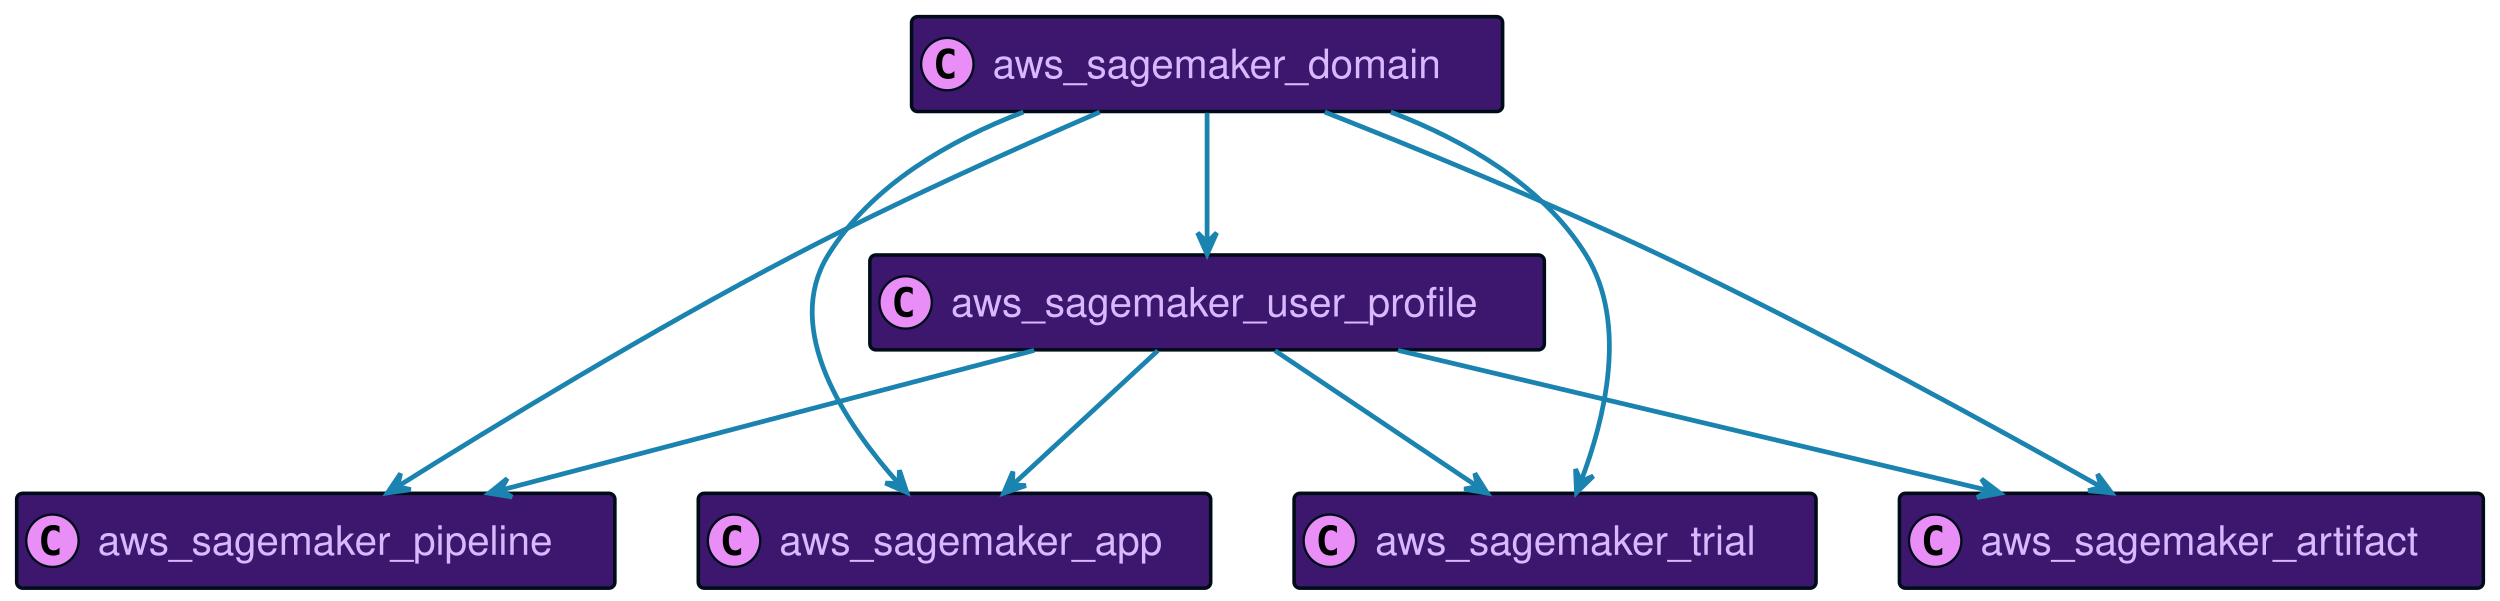
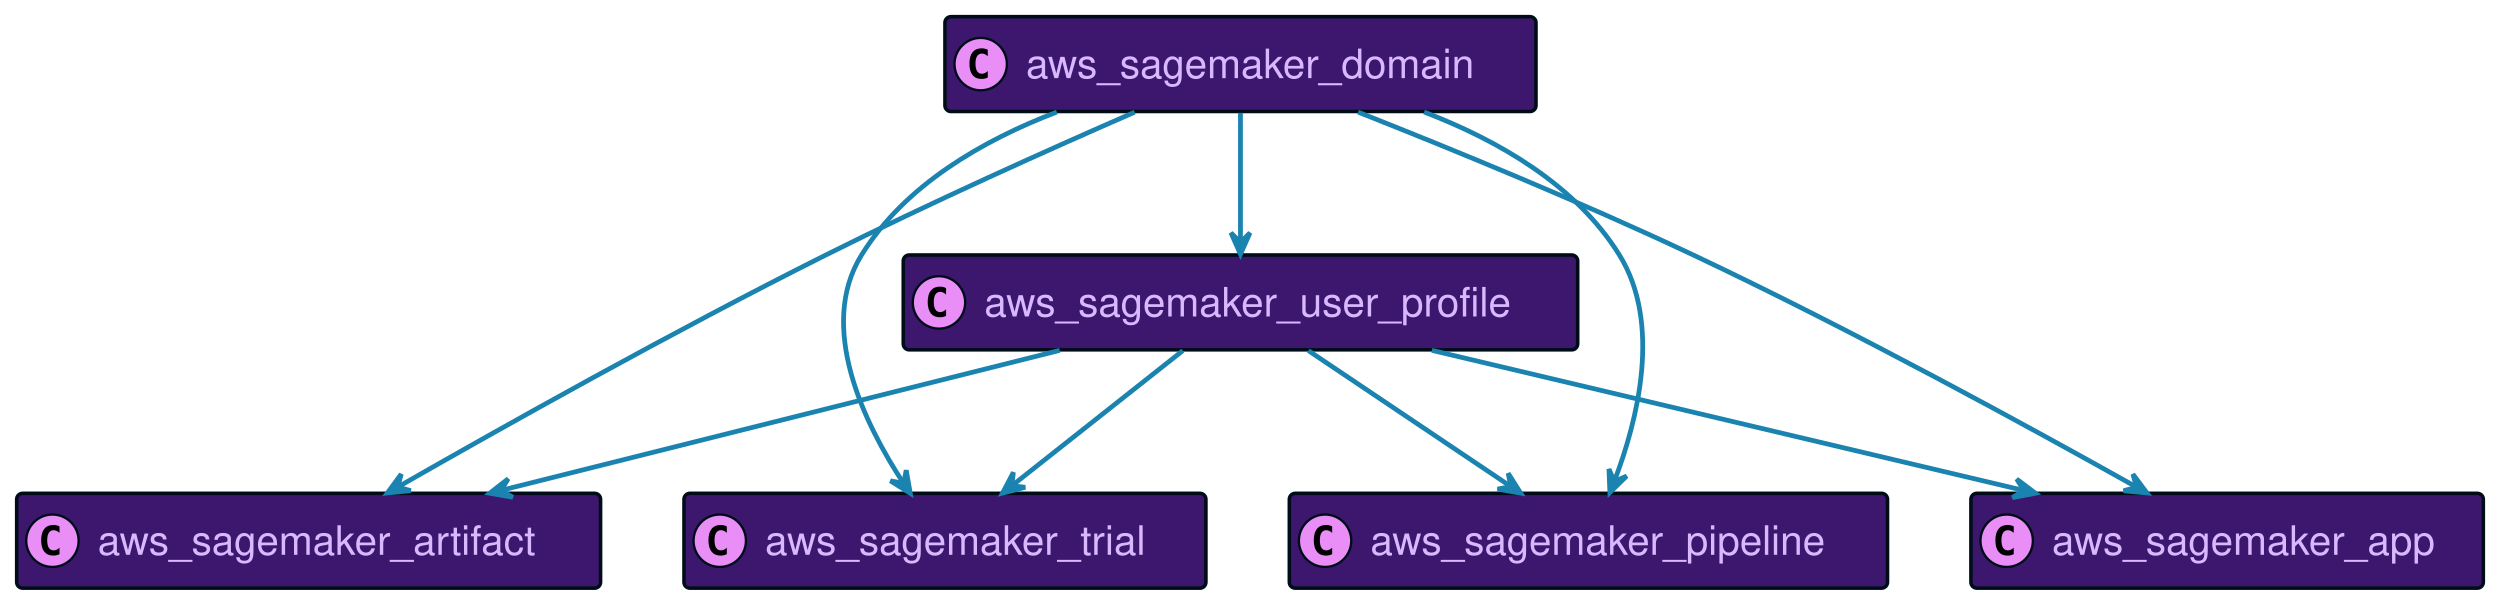
<svg xmlns="http://www.w3.org/2000/svg" xmlns:xlink="http://www.w3.org/1999/xlink" width="1049" height="252" preserveAspectRatio="none" style="width:1049px;height:252px;background:#00000000">
  <a xlink:actuate="onRequest" xlink:href="#a" xlink:show="new" xlink:title="#aws_sagemaker_domain" xlink:type="simple" target="_top">
-     <rect id="a" width="248" height="39.789" x="382.5" y="7" fill="#3D176E" rx="2.5" ry="2.5" style="stroke:#000d19;stroke-width:1.5" />
-     <circle cx="397.5" cy="26.895" r="11" fill="#E98DF7" style="stroke:#000d19;stroke-width:1" />
-     <path d="M400.469 32.535q-.578.297-1.219.438-.64.156-1.344.156-2.5 0-3.828-1.64-1.312-1.657-1.312-4.782t1.312-4.781q1.328-1.656 3.828-1.656.703 0 1.344.156.656.156 1.219.453v2.719q-.625-.578-1.219-.844-.594-.281-1.219-.281-1.344 0-2.031 1.078-.688 1.062-.688 3.156 0 2.094.688 3.172.688 1.062 2.031 1.062.625 0 1.219-.265.594-.281 1.219-.86v2.72Z" />
-     <text x="416.5" y="32.78" fill="#D9B8FF" font-family="Helvetica" font-size="17" textLength="206">aws_sagemaker_domain</text>
+     <rect id="a" width="248" height="39.789" x="396.5" y="7" fill="#3D176E" rx="2.5" ry="2.5" style="stroke:#000d19;stroke-width:1.5" />
+     <circle cx="411.5" cy="26.895" r="11" fill="#E98DF7" style="stroke:#000d19;stroke-width:1" />
+     <path d="M414.469 32.535q-.578.297-1.219.438-.64.156-1.344.156-2.5 0-3.828-1.64-1.312-1.657-1.312-4.782t1.312-4.781q1.328-1.656 3.828-1.656.703 0 1.344.156.656.156 1.219.453v2.719q-.625-.578-1.219-.844-.594-.281-1.219-.281-1.344 0-2.031 1.078-.688 1.062-.688 3.156 0 2.094.688 3.172.688 1.062 2.031 1.062.625 0 1.219-.265.594-.281 1.219-.86v2.72Z" />
+     <text x="430.5" y="32.78" fill="#D9B8FF" font-family="Helvetica" font-size="17" textLength="206">aws_sagemaker_domain</text>
  </a>
-   <a xlink:actuate="onRequest" xlink:href="#b" xlink:show="new" xlink:title="#aws_sagemaker_user_profile" xlink:type="simple" target="_top">
-     <rect id="b" width="283" height="39.789" x="365" y="107" fill="#3D176E" rx="2.5" ry="2.5" style="stroke:#000d19;stroke-width:1.5" />
-     <circle cx="380" cy="126.894" r="11" fill="#E98DF7" style="stroke:#000d19;stroke-width:1" />
-     <path d="M382.969 132.535q-.578.297-1.219.438-.64.156-1.344.156-2.5 0-3.828-1.64-1.312-1.657-1.312-4.782t1.312-4.781q1.328-1.657 3.828-1.657.703 0 1.344.157.656.156 1.219.453v2.719q-.625-.579-1.219-.844-.594-.281-1.219-.281-1.344 0-2.031 1.078-.688 1.062-.688 3.156 0 2.094.688 3.172.688 1.062 2.031 1.062.625 0 1.219-.265.594-.281 1.219-.86v2.72Z" />
-     <text x="399" y="132.78" fill="#D9B8FF" font-family="Helvetica" font-size="17" textLength="241">aws_sagemaker_user_profile</text>
-   </a>
-   <a xlink:actuate="onRequest" xlink:href="#c" xlink:show="new" xlink:title="#aws_sagemaker_pipeline" xlink:type="simple" target="_top">
-     <rect id="c" width="251" height="39.789" x="7" y="207" fill="#3D176E" rx="2.5" ry="2.5" style="stroke:#000d19;stroke-width:1.5" />
+   <a xlink:actuate="onRequest" xlink:href="#b" xlink:show="new" xlink:title="#aws_sagemaker_artifact" xlink:type="simple" target="_top">
+     <rect id="b" width="245" height="39.789" x="7" y="207" fill="#3D176E" rx="2.5" ry="2.5" style="stroke:#000d19;stroke-width:1.5" />
    <circle cx="22" cy="226.894" r="11" fill="#E98DF7" style="stroke:#000d19;stroke-width:1" />
    <path d="M24.969 232.535q-.578.297-1.219.438-.64.156-1.344.156-2.5 0-3.828-1.64-1.312-1.657-1.312-4.782t1.312-4.781q1.328-1.656 3.828-1.656.703 0 1.344.156.656.156 1.219.453v2.719q-.625-.579-1.219-.844-.594-.281-1.219-.281-1.343 0-2.031 1.078-.688 1.062-.688 3.156 0 2.094.688 3.172.688 1.062 2.031 1.062.625 0 1.219-.265.594-.281 1.219-.86v2.72Z" />
-     <text x="41" y="232.78" fill="#D9B8FF" font-family="Helvetica" font-size="17" textLength="209">aws_sagemaker_pipeline</text>
+     <text x="41" y="232.78" fill="#D9B8FF" font-family="Helvetica" font-size="17" textLength="203">aws_sagemaker_artifact</text>
  </a>
-   <a xlink:actuate="onRequest" xlink:href="#d" xlink:show="new" xlink:title="#aws_sagemaker_app" xlink:type="simple" target="_top">
-     <rect id="d" width="215" height="39.789" x="293" y="207" fill="#3D176E" rx="2.5" ry="2.5" style="stroke:#000d19;stroke-width:1.5" />
-     <circle cx="308" cy="226.894" r="11" fill="#E98DF7" style="stroke:#000d19;stroke-width:1" />
-     <path d="M310.969 232.535q-.578.297-1.219.438-.64.156-1.344.156-2.5 0-3.828-1.64-1.312-1.657-1.312-4.782t1.312-4.781q1.328-1.656 3.828-1.656.703 0 1.344.156.656.156 1.219.453v2.719q-.625-.579-1.219-.844-.594-.281-1.219-.281-1.344 0-2.031 1.078-.688 1.062-.688 3.156 0 2.094.688 3.172.688 1.062 2.031 1.062.625 0 1.219-.265.594-.281 1.219-.86v2.72Z" />
-     <text x="327" y="232.78" fill="#D9B8FF" font-family="Helvetica" font-size="17" textLength="173">aws_sagemaker_app</text>
+   <a xlink:actuate="onRequest" xlink:href="#c" xlink:show="new" xlink:title="#aws_sagemaker_trial" xlink:type="simple" target="_top">
+     <rect id="c" width="219" height="39.789" x="287" y="207" fill="#3D176E" rx="2.5" ry="2.5" style="stroke:#000d19;stroke-width:1.5" />
+     <circle cx="302" cy="226.894" r="11" fill="#E98DF7" style="stroke:#000d19;stroke-width:1" />
+     <path d="M304.969 232.535q-.578.297-1.219.438-.64.156-1.344.156-2.5 0-3.828-1.64-1.312-1.657-1.312-4.782t1.312-4.781q1.328-1.656 3.828-1.656.703 0 1.344.156.656.156 1.219.453v2.719q-.625-.579-1.219-.844-.594-.281-1.219-.281-1.344 0-2.031 1.078-.688 1.062-.688 3.156 0 2.094.688 3.172.688 1.062 2.031 1.062.625 0 1.219-.265.594-.281 1.219-.86v2.72Z" />
+     <text x="321" y="232.78" fill="#D9B8FF" font-family="Helvetica" font-size="17" textLength="177">aws_sagemaker_trial</text>
  </a>
-   <a xlink:actuate="onRequest" xlink:href="#e" xlink:show="new" xlink:title="#aws_sagemaker_trial" xlink:type="simple" target="_top">
-     <rect id="e" width="219" height="39.789" x="543" y="207" fill="#3D176E" rx="2.5" ry="2.5" style="stroke:#000d19;stroke-width:1.5" />
-     <circle cx="558" cy="226.894" r="11" fill="#E98DF7" style="stroke:#000d19;stroke-width:1" />
-     <path d="M560.969 232.535q-.578.297-1.219.438-.64.156-1.344.156-2.5 0-3.828-1.64-1.312-1.657-1.312-4.782t1.312-4.781q1.328-1.656 3.828-1.656.703 0 1.344.156.656.156 1.219.453v2.719q-.625-.579-1.219-.844-.594-.281-1.219-.281-1.343 0-2.031 1.078-.688 1.062-.688 3.156 0 2.094.688 3.172.688 1.062 2.031 1.062.625 0 1.219-.265.594-.281 1.219-.86v2.72Z" />
-     <text x="577" y="232.78" fill="#D9B8FF" font-family="Helvetica" font-size="17" textLength="177">aws_sagemaker_trial</text>
+   <a xlink:actuate="onRequest" xlink:href="#d" xlink:show="new" xlink:title="#aws_sagemaker_user_profile" xlink:type="simple" target="_top">
+     <rect id="d" width="283" height="39.789" x="379" y="107" fill="#3D176E" rx="2.5" ry="2.5" style="stroke:#000d19;stroke-width:1.5" />
+     <circle cx="394" cy="126.894" r="11" fill="#E98DF7" style="stroke:#000d19;stroke-width:1" />
+     <path d="M396.969 132.535q-.578.297-1.219.438-.64.156-1.344.156-2.5 0-3.828-1.64-1.312-1.657-1.312-4.782t1.312-4.781q1.328-1.657 3.828-1.657.703 0 1.344.157.656.156 1.219.453v2.719q-.625-.579-1.219-.844-.594-.281-1.219-.281-1.344 0-2.031 1.078-.688 1.062-.688 3.156 0 2.094.688 3.172.688 1.062 2.031 1.062.625 0 1.219-.265.594-.281 1.219-.86v2.72Z" />
+     <text x="413" y="132.78" fill="#D9B8FF" font-family="Helvetica" font-size="17" textLength="241">aws_sagemaker_user_profile</text>
  </a>
-   <a xlink:actuate="onRequest" xlink:href="#f" xlink:show="new" xlink:title="#aws_sagemaker_artifact" xlink:type="simple" target="_top">
-     <rect id="f" width="245" height="39.789" x="797" y="207" fill="#3D176E" rx="2.5" ry="2.5" style="stroke:#000d19;stroke-width:1.5" />
-     <circle cx="812" cy="226.894" r="11" fill="#E98DF7" style="stroke:#000d19;stroke-width:1" />
-     <path d="M814.969 232.535q-.578.297-1.219.438-.64.156-1.344.156-2.5 0-3.828-1.64-1.312-1.657-1.312-4.782t1.312-4.781q1.328-1.656 3.828-1.656.703 0 1.344.156.656.156 1.219.453v2.719q-.625-.579-1.219-.844-.594-.281-1.219-.281-1.343 0-2.031 1.078-.688 1.062-.688 3.156 0 2.094.688 3.172.688 1.062 2.031 1.062.625 0 1.219-.265.594-.281 1.219-.86v2.72Z" />
-     <text x="831" y="232.78" fill="#D9B8FF" font-family="Helvetica" font-size="17" textLength="203">aws_sagemaker_artifact</text>
+   <a xlink:actuate="onRequest" xlink:href="#e" xlink:show="new" xlink:title="#aws_sagemaker_pipeline" xlink:type="simple" target="_top">
+     <rect id="e" width="251" height="39.789" x="541" y="207" fill="#3D176E" rx="2.5" ry="2.5" style="stroke:#000d19;stroke-width:1.5" />
+     <circle cx="556" cy="226.894" r="11" fill="#E98DF7" style="stroke:#000d19;stroke-width:1" />
+     <path d="M558.969 232.535q-.578.297-1.219.438-.64.156-1.344.156-2.5 0-3.828-1.64-1.312-1.657-1.312-4.782t1.312-4.781q1.328-1.656 3.828-1.656.703 0 1.344.156.656.156 1.219.453v2.719q-.625-.579-1.219-.844-.594-.281-1.219-.281-1.343 0-2.031 1.078-.688 1.062-.688 3.156 0 2.094.688 3.172.688 1.062 2.031 1.062.625 0 1.219-.265.594-.281 1.219-.86v2.72Z" />
+     <text x="575" y="232.78" fill="#D9B8FF" font-family="Helvetica" font-size="17" textLength="209">aws_sagemaker_pipeline</text>
  </a>
-   <path fill="none" d="M583.57 47.01c31.04 11.86 63.74 30.65 81.93 59.99 17.86 28.82 7.68 69.23-2.06 94.75" style="stroke:#1a83af;stroke-width:2" />
-   <path fill="#1A83AF" d="m661.51 206.65 7.038-6.89-5.193 2.243-2.243-5.194.398 9.841z" style="stroke:#1a83af;stroke-width:2" />
-   <path fill="none" d="M555.88 47.02C594.57 62.28 649.52 84.76 696.5 107c66.34 31.4 141.18 72.57 185.1 97.33" style="stroke:#1a83af;stroke-width:2" />
-   <path fill="#1A83AF" d="m886.02 206.83-5.875-7.905 1.52 5.449-5.45 1.52 9.805.936z" style="stroke:#1a83af;stroke-width:2" />
-   <path fill="none" d="M429.43 47.01C398.39 58.87 365.69 77.66 347.5 107c-19.45 31.39 7.46 71.14 29.52 95.82" style="stroke:#1a83af;stroke-width:2" />
-   <path fill="#1A83AF" d="m380.51 206.65-3.103-9.347-.264 5.65-5.65-.263 9.017 3.96z" style="stroke:#1a83af;stroke-width:2" />
-   <path fill="none" d="M506.5 47.36v54.3" style="stroke:#1a83af;stroke-width:2" />
-   <path fill="#1A83AF" d="m506.5 106.68 4-9-4 4-4-4 4 9z" style="stroke:#1a83af;stroke-width:2" />
-   <path fill="none" d="M461.43 47.02C426.14 62.28 376.08 84.75 333.5 107c-59.75 31.22-126.66 72.07-166.24 96.88" style="stroke:#1a83af;stroke-width:2" />
-   <path fill="#1A83AF" d="m162.58 206.83 9.749-1.402-5.515-1.258 1.258-5.515-5.492 8.175z" style="stroke:#1a83af;stroke-width:2" />
-   <path fill="none" d="M433.95 147.01c-64.29 16.85-157.89 41.37-223.69 58.62" style="stroke:#1a83af;stroke-width:2" />
-   <path fill="#1A83AF" d="m205.17 206.96 9.722 1.576-4.887-2.85 2.85-4.886-7.685 6.16z" style="stroke:#1a83af;stroke-width:2" />
-   <path fill="none" d="M485.81 147.13c-17.36 16.05-42.21 39.02-60.61 56.04" style="stroke:#1a83af;stroke-width:2" />
-   <path fill="#1A83AF" d="m421.14 206.92 9.321-3.18-5.653-.217.218-5.653-3.886 9.05z" style="stroke:#1a83af;stroke-width:2" />
-   <path fill="none" d="M535 147.13c24.32 16.32 59.29 39.8 84.75 56.89" style="stroke:#1a83af;stroke-width:2" />
-   <path fill="#1A83AF" d="m624.08 206.92-5.25-8.333 1.096 5.55-5.55 1.096 9.704 1.687z" style="stroke:#1a83af;stroke-width:2" />
-   <path fill="none" d="m586.62 147.01 247.45 58.72" style="stroke:#1a83af;stroke-width:2" />
-   <path fill="#1A83AF" d="m839.25 206.96-7.832-5.972 2.967 4.816-4.816 2.968 9.681-1.812z" style="stroke:#1a83af;stroke-width:2" />
+   <a xlink:actuate="onRequest" xlink:href="#f" xlink:show="new" xlink:title="#aws_sagemaker_app" xlink:type="simple" target="_top">
+     <rect id="f" width="215" height="39.789" x="827" y="207" fill="#3D176E" rx="2.5" ry="2.5" style="stroke:#000d19;stroke-width:1.5" />
+     <circle cx="842" cy="226.894" r="11" fill="#E98DF7" style="stroke:#000d19;stroke-width:1" />
+     <path d="M844.969 232.535q-.578.297-1.219.438-.64.156-1.344.156-2.5 0-3.828-1.64-1.312-1.657-1.312-4.782t1.312-4.781q1.328-1.656 3.828-1.656.703 0 1.344.156.656.156 1.219.453v2.719q-.625-.579-1.219-.844-.594-.281-1.219-.281-1.343 0-2.031 1.078-.688 1.062-.688 3.156 0 2.094.688 3.172.688 1.062 2.031 1.062.625 0 1.219-.265.594-.281 1.219-.86v2.72Z" />
+     <text x="861" y="232.78" fill="#D9B8FF" font-family="Helvetica" font-size="17" textLength="173">aws_sagemaker_app</text>
+   </a>
+   <path fill="none" d="M443.43 47.01C412.39 58.87 379.69 77.66 361.5 107c-18.66 30.11 1.11 70.65 17.63 95.79" style="stroke:#1a83af;stroke-width:2" />
+   <path fill="#1A83AF" d="m381.95 207-1.703-9.7-1.087 5.55-5.551-1.087L381.95 207z" style="stroke:#1a83af;stroke-width:2" />
+   <path fill="none" d="M476.09 47.06C440.67 62.52 389.97 85.25 346.5 107c-63.95 32-136.47 72.69-179.39 97.24" style="stroke:#1a83af;stroke-width:2" />
+   <path fill="#1A83AF" d="m162.54 206.86 9.798-1-5.458-1.484 1.484-5.458-5.824 7.942z" style="stroke:#1a83af;stroke-width:2" />
+   <path fill="none" d="M520.5 47.36v54.3" style="stroke:#1a83af;stroke-width:2" />
+   <path fill="#1A83AF" d="m520.5 106.68 4-9-4 4-4-4 4 9z" style="stroke:#1a83af;stroke-width:2" />
+   <path fill="none" d="M597.57 47.01c31.04 11.86 63.74 30.65 81.93 59.99 17.86 28.82 7.68 69.23-2.06 94.75" style="stroke:#1a83af;stroke-width:2" />
+   <path fill="#1A83AF" d="m675.51 206.65 7.038-6.89-5.193 2.243-2.243-5.194.398 9.841z" style="stroke:#1a83af;stroke-width:2" />
+   <path fill="none" d="M569.87 47.04C608.55 62.32 663.5 84.8 710.5 107c66.6 31.45 141.79 72.6 185.92 97.35" style="stroke:#1a83af;stroke-width:2" />
+   <path fill="#1A83AF" d="m900.85 206.84-5.894-7.89 1.533 5.445-5.446 1.533 9.807.912z" style="stroke:#1a83af;stroke-width:2" />
+   <path fill="none" d="M496.3 147.13c-20.57 16.25-50.12 39.6-71.72 56.68" style="stroke:#1a83af;stroke-width:2" />
+   <path fill="#1A83AF" d="m420.64 206.92 9.539-2.452-5.62-.652.653-5.62-4.572 8.724z" style="stroke:#1a83af;stroke-width:2" />
+   <path fill="none" d="M444.65 147.01c-67.34 16.88-165.45 41.47-234.27 58.72" style="stroke:#1a83af;stroke-width:2" />
+   <path fill="#1A83AF" d="m205.47 206.96 9.701 1.698-4.85-2.91 2.91-4.851-7.761 6.063z" style="stroke:#1a83af;stroke-width:2" />
+   <path fill="none" d="M600.81 147.01c71.31 16.88 175.19 41.47 248.05 58.72" style="stroke:#1a83af;stroke-width:2" />
+   <path fill="#1A83AF" d="m854.06 206.96-7.848-5.95 2.98 4.808-4.808 2.98 9.676-1.838z" style="stroke:#1a83af;stroke-width:2" />
+   <path fill="none" d="M549 147.13c24.32 16.32 59.29 39.8 84.75 56.89" style="stroke:#1a83af;stroke-width:2" />
+   <path fill="#1A83AF" d="m638.08 206.92-5.25-8.333 1.096 5.55-5.55 1.096 9.704 1.687z" style="stroke:#1a83af;stroke-width:2" />
</svg>
